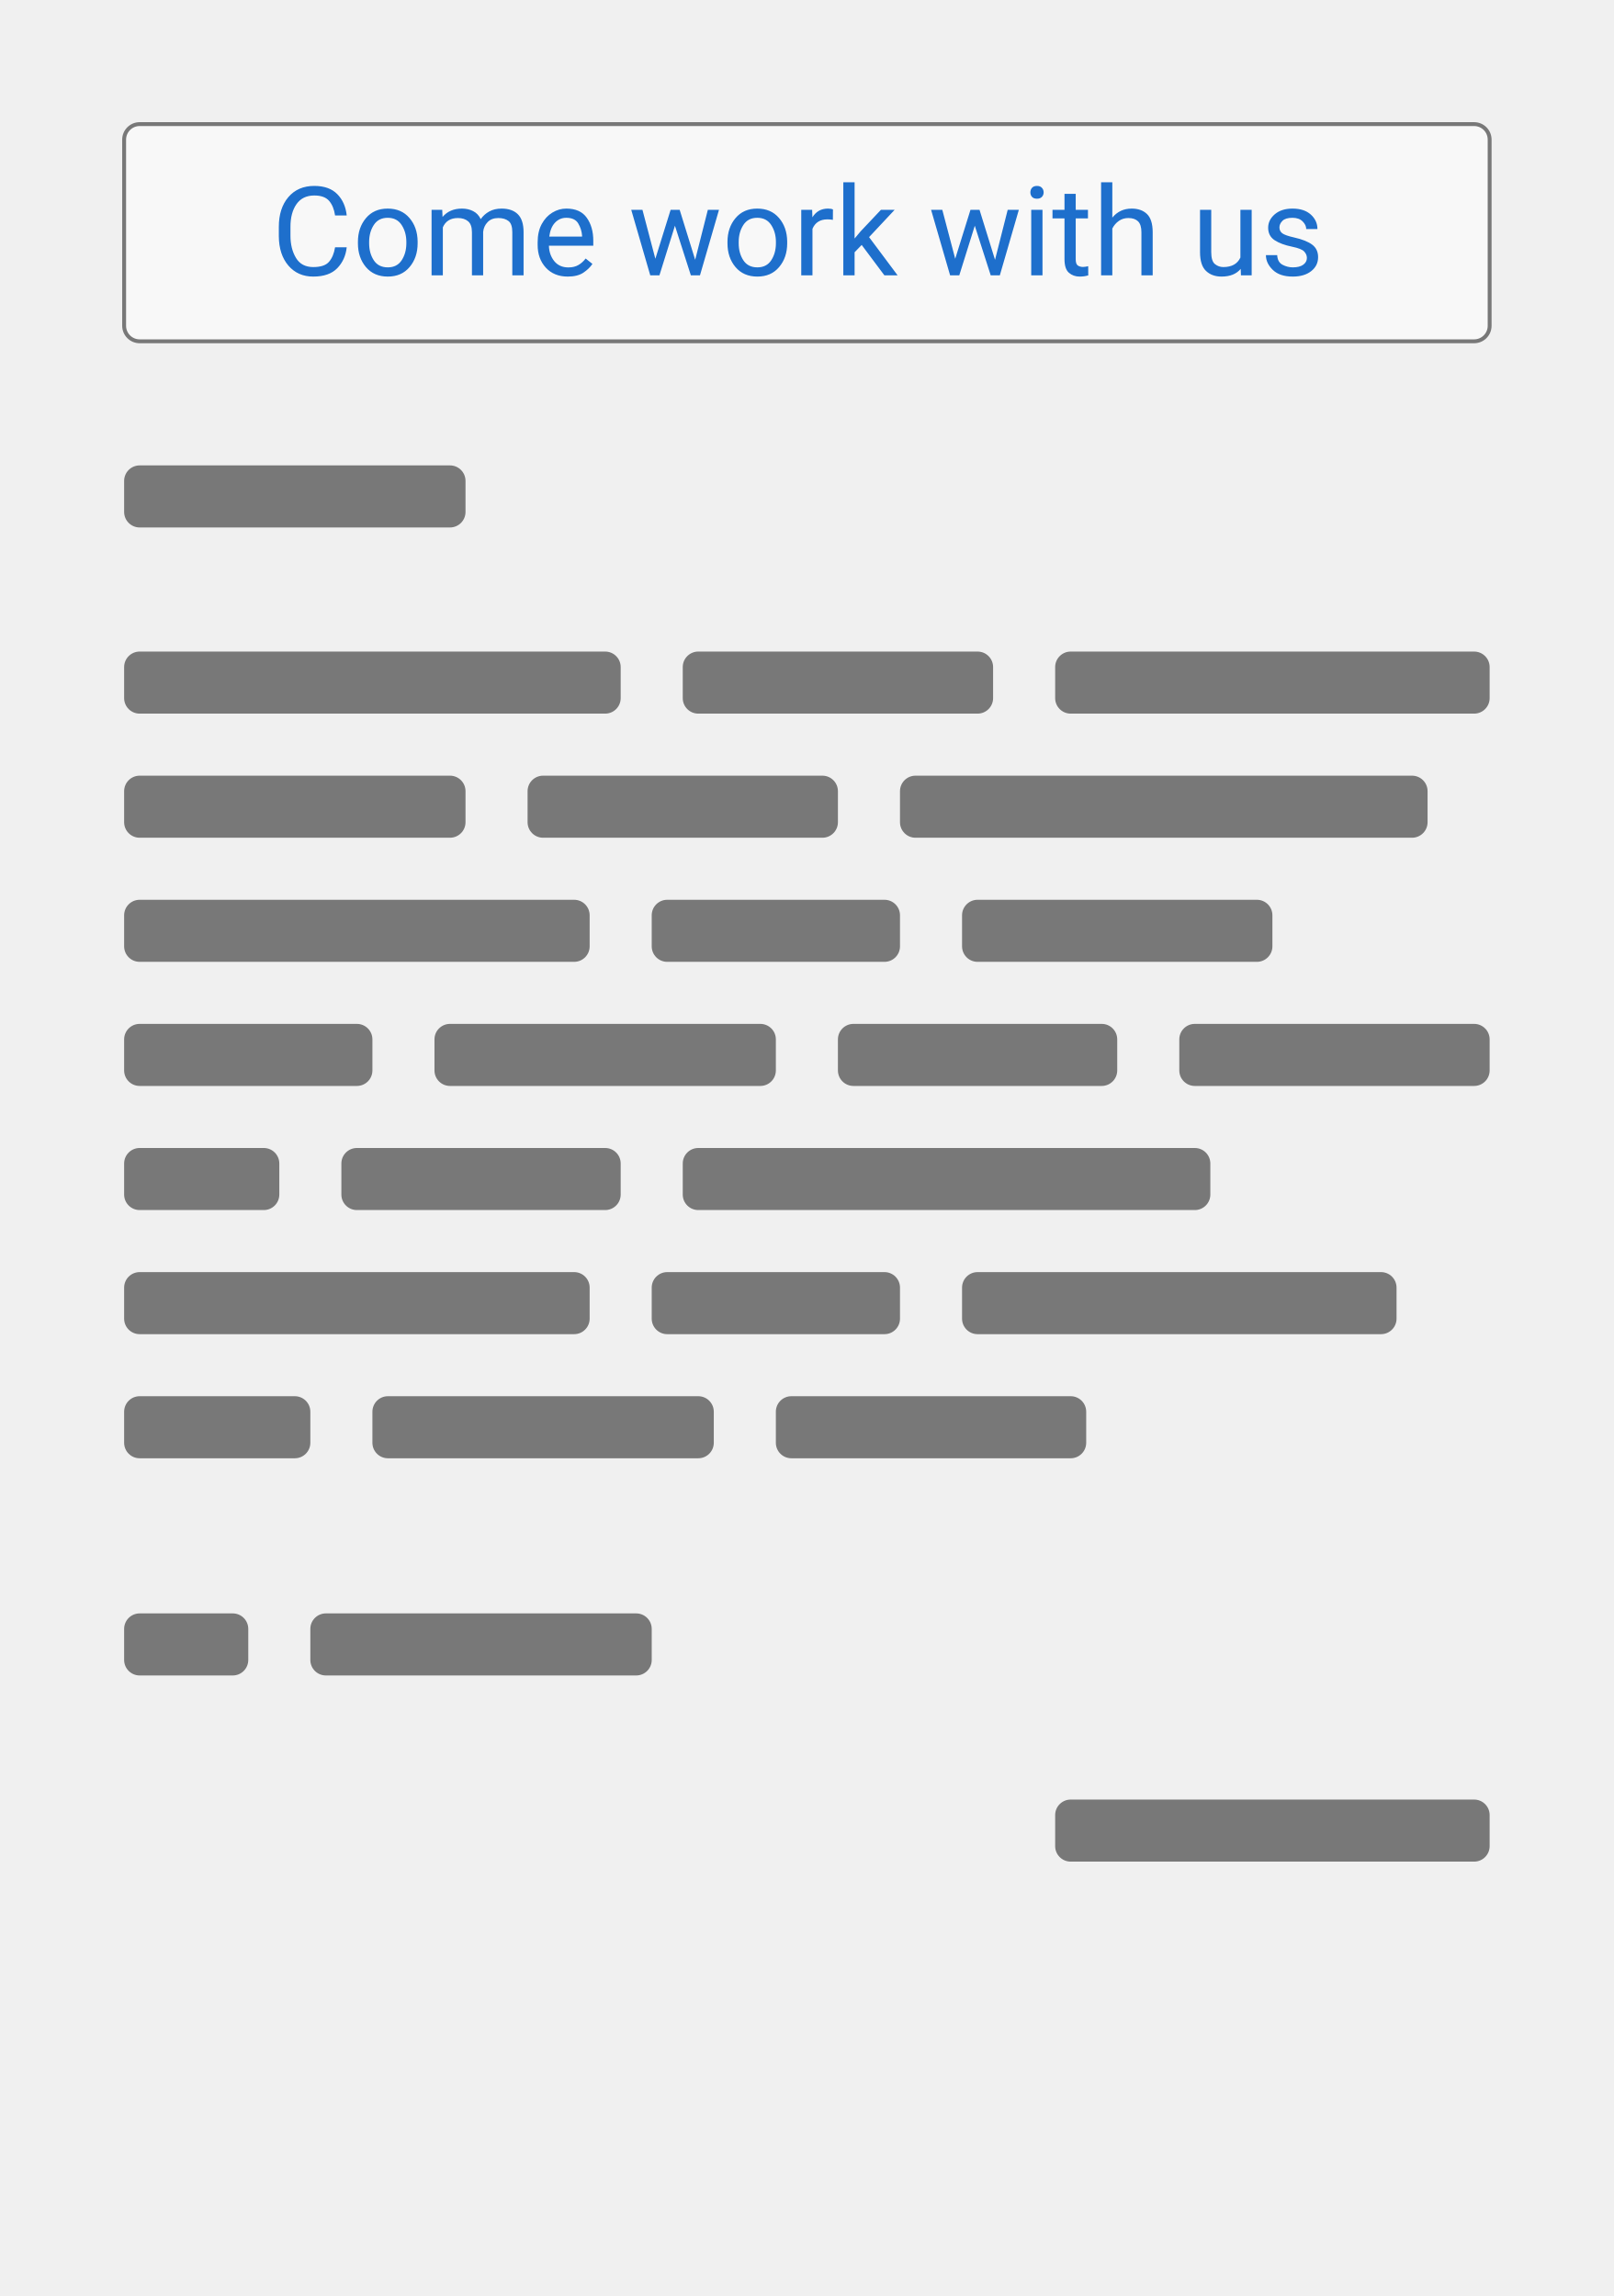
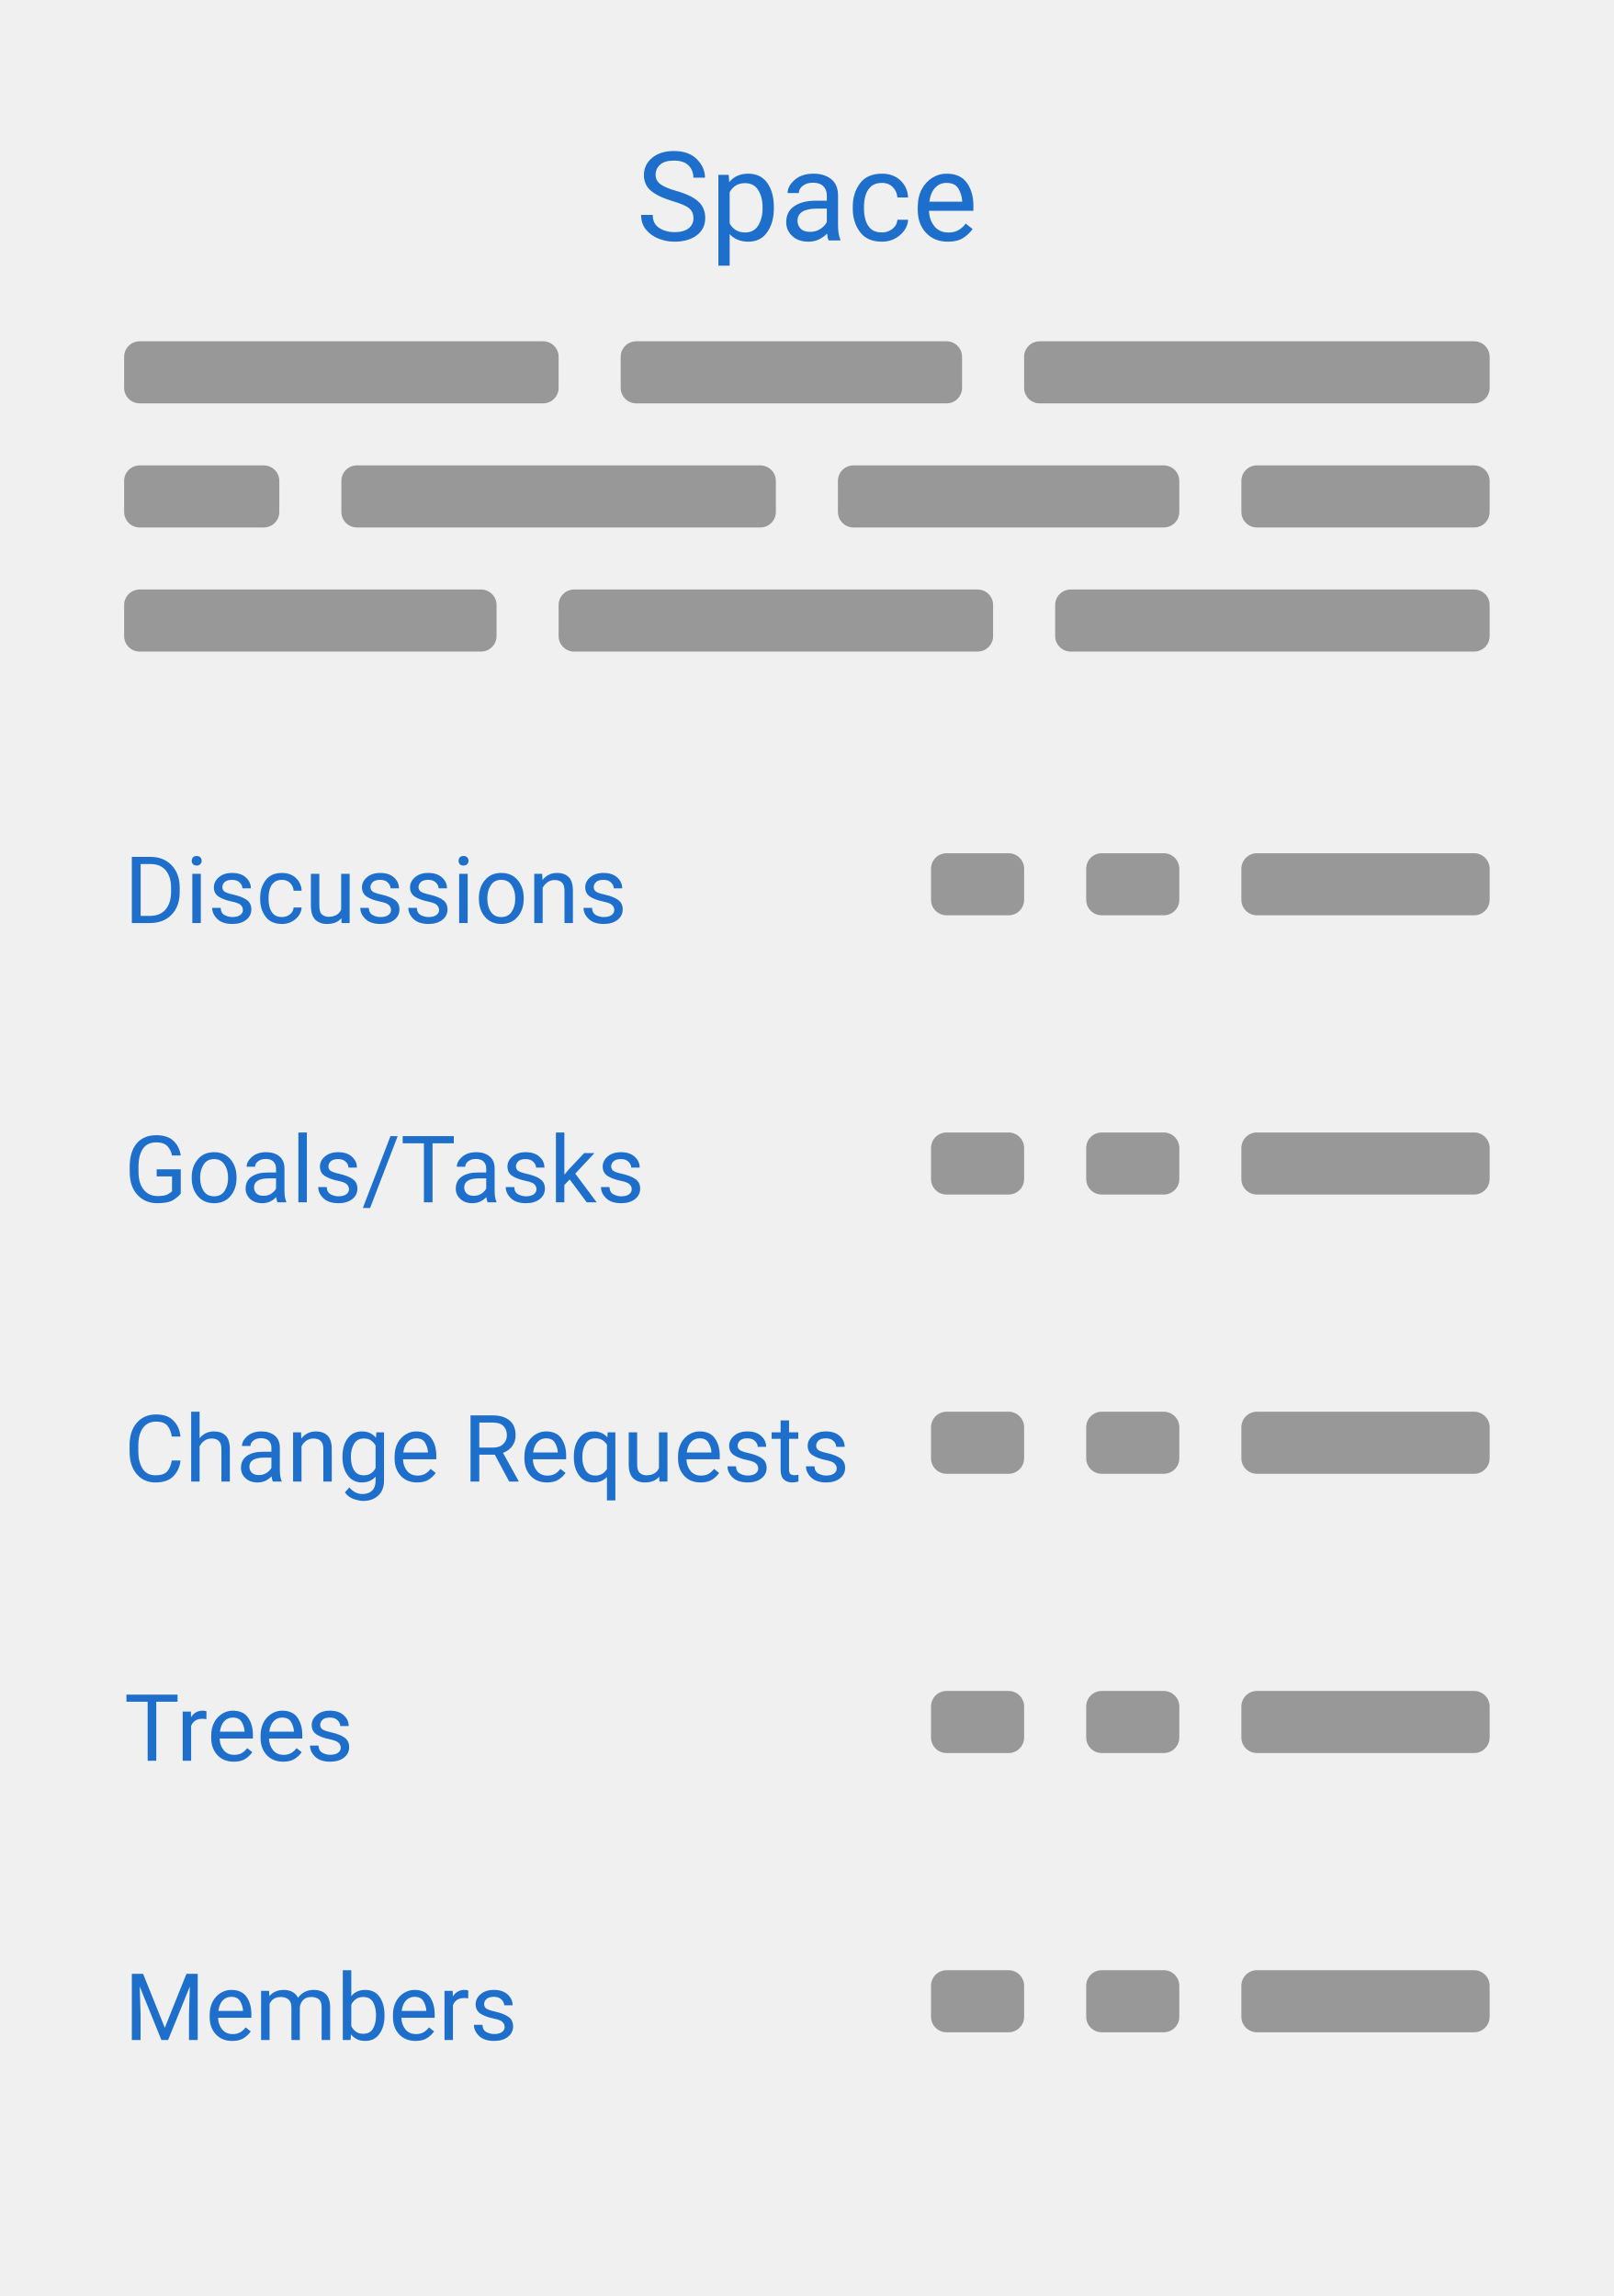
- <svg xmlns="http://www.w3.org/2000/svg" width="416px" height="592px" viewBox="0 0 416 592" version="1.1">
-   <defs />
-   <g id="Page-2" stroke="none" stroke-width="1" fill="none" fill-rule="evenodd">
-     <g id="create-a-space">
-       <rect id="Rectangle-8" stroke="#000000" fill="#FFFFFF" opacity="0.5" x="32" y="32" width="352" height="56" rx="4" />
-       <text id="Come-work-with-us" font-family="Roboto-Regular, Roboto" font-size="32" font-weight="normal" fill="#1E6FCC">
-         <tspan x="70" y="71">Come work with us</tspan>
-       </text>
-       <rect id="Rectangle" fill="#000000" opacity="0.5" x="32" y="168" width="128" height="16" rx="4" />
-       <rect id="Rectangle-Copy-3" fill="#000000" opacity="0.5" x="32" y="120" width="88" height="16" rx="4" />
-       <rect id="Rectangle-Copy-2" fill="#000000" opacity="0.5" x="88" y="296" width="72" height="16" rx="4" />
-       <rect id="Rectangle-Copy-4" fill="#000000" opacity="0.5" x="32" y="296" width="40" height="16" rx="4" />
-       <rect id="Rectangle-Copy-9" fill="#000000" opacity="0.5" x="176" y="168" width="80" height="16" rx="4" />
-       <rect id="Rectangle-Copy-10" fill="#000000" opacity="0.5" x="272" y="168" width="112" height="16" rx="4" />
-       <rect id="Rectangle-Copy" fill="#000000" opacity="0.5" x="32" y="200" width="88" height="16" rx="4" />
-       <rect id="Rectangle-Copy-12" fill="#000000" opacity="0.5" x="232" y="200" width="136" height="16" rx="4" />
-       <rect id="Rectangle-Copy-17" fill="#000000" opacity="0.5" x="176" y="296" width="136" height="16" rx="4" />
-       <rect id="Rectangle-Copy-6" fill="#000000" opacity="0.5" x="248" y="232" width="80" height="16" rx="4" />
-       <rect id="Rectangle-Copy-7" fill="#000000" opacity="0.5" x="304" y="264" width="80" height="16" rx="4" />
-       <rect id="Rectangle-Copy-8" fill="#000000" opacity="0.5" x="32" y="264" width="64" height="16" rx="4" />
-       <rect id="Rectangle-Copy-11" fill="#000000" opacity="0.5" x="112" y="264" width="88" height="16" rx="4" />
-       <rect id="Rectangle-Copy-22" fill="#000000" opacity="0.5" x="96" y="360" width="88" height="16" rx="4" />
-       <rect id="Rectangle-Copy-20" fill="#000000" opacity="0.5" x="32" y="328" width="120" height="16" rx="4" />
-       <rect id="Rectangle-Copy-18" fill="#000000" opacity="0.5" x="248" y="328" width="112" height="16" rx="4" />
-       <rect id="Rectangle-Copy-23" fill="#000000" opacity="0.5" x="80" y="416" width="88" height="16" rx="4" />
-       <rect id="Rectangle-Copy-26" fill="#000000" opacity="0.5" x="272" y="464" width="112" height="16" rx="4" />
-       <rect id="Rectangle-Copy-24" fill="#000000" opacity="0.5" x="32" y="416" width="32" height="16" rx="4" />
-       <rect id="Rectangle-Copy-16" fill="#000000" opacity="0.5" x="216" y="264" width="72" height="16" rx="4" />
-       <rect id="Rectangle-Copy-14" fill="#000000" opacity="0.5" x="136" y="200" width="80" height="16" rx="4" />
-       <rect id="Rectangle-Copy-15" fill="#000000" opacity="0.5" x="32" y="232" width="120" height="16" rx="4" />
-       <rect id="Rectangle-Copy-13" fill="#000000" opacity="0.5" x="168" y="232" width="64" height="16" rx="4" />
-       <rect id="Rectangle-Copy-19" fill="#000000" opacity="0.5" x="168" y="328" width="64" height="16" rx="4" />
-       <rect id="Rectangle-Copy-25" fill="#000000" opacity="0.5" x="200" y="360" width="80" height="16" rx="4" />
-       <rect id="Rectangle-Copy-21" fill="#000000" opacity="0.5" x="32" y="360" width="48" height="16" rx="4" />
-     </g>
+ <svg xmlns="http://www.w3.org/2000/svg" width="416" height="592" viewBox="0 0 416 592">
+   <g fill="none" fill-rule="evenodd">
+     <text font-family="Roboto-Regular, Roboto" font-size="32" fill="#1E6FCC">
+       <tspan x="164" y="62">Space</tspan>
+     </text>
+     <text font-family="Roboto-Regular, Roboto" font-size="24" fill="#1E6FCC">
+       <tspan x="32" y="454">Trees</tspan>
+     </text>
+     <text font-family="Roboto-Regular, Roboto" font-size="24" fill="#1E6FCC">
+       <tspan x="32" y="526">Members</tspan>
+     </text>
+     <text font-family="Roboto-Regular, Roboto" font-size="24" fill="#1E6FCC">
+       <tspan x="32" y="238">Discussions</tspan>
+     </text>
+     <text font-family="Roboto-Regular, Roboto" font-size="24" fill="#1E6FCC">
+       <tspan x="32" y="310">Goals/Tasks</tspan>
+     </text>
+     <text font-family="Roboto-Regular, Roboto" font-size="24" fill="#1E6FCC">
+       <tspan x="32" y="382">Change Requests</tspan>
+     </text>
+     <rect fill="#000" opacity=".37" x="32" y="88" width="112" height="16" rx="4" />
+     <rect fill="#000" opacity=".37" x="160" y="88" width="88" height="16" rx="4" />
+     <rect fill="#000" opacity=".37" x="264" y="88" width="120" height="16" rx="4" />
+     <rect fill="#000" opacity=".37" x="32" y="152" width="96" height="16" rx="4" />
+     <rect fill="#000" opacity=".37" x="144" y="152" width="112" height="16" rx="4" />
+     <rect fill="#000" opacity=".37" x="272" y="152" width="112" height="16" rx="4" />
+     <rect fill="#000" opacity=".37" x="32" y="120" width="40" height="16" rx="4" />
+     <rect fill="#000" opacity=".37" x="88" y="120" width="112" height="16" rx="4" />
+     <rect fill="#000" opacity=".37" x="320" y="120" width="64" height="16" rx="4" />
+     <rect fill="#000" opacity=".37" x="216" y="120" width="88" height="16" rx="4" />
+     <rect fill="#000" opacity=".37" x="240" y="220" width="24" height="16" rx="4" />
+     <rect fill="#000" opacity=".37" x="280" y="220" width="24" height="16" rx="4" />
+     <rect fill="#000" opacity=".37" x="320" y="220" width="64" height="16" rx="4" />
+     <rect fill="#000" opacity=".37" x="240" y="292" width="24" height="16" rx="4" />
+     <rect fill="#000" opacity=".37" x="280" y="292" width="24" height="16" rx="4" />
+     <rect fill="#000" opacity=".37" x="320" y="292" width="64" height="16" rx="4" />
+     <rect fill="#000" opacity=".37" x="240" y="364" width="24" height="16" rx="4" />
+     <rect fill="#000" opacity=".37" x="280" y="364" width="24" height="16" rx="4" />
+     <rect fill="#000" opacity=".37" x="320" y="364" width="64" height="16" rx="4" />
+     <rect fill="#000" opacity=".37" x="240" y="436" width="24" height="16" rx="4" />
+     <rect fill="#000" opacity=".37" x="280" y="436" width="24" height="16" rx="4" />
+     <rect fill="#000" opacity=".37" x="320" y="436" width="64" height="16" rx="4" />
+     <rect fill="#000" opacity=".37" x="240" y="508" width="24" height="16" rx="4" />
+     <rect fill="#000" opacity=".37" x="280" y="508" width="24" height="16" rx="4" />
+     <rect fill="#000" opacity=".37" x="320" y="508" width="64" height="16" rx="4" />
  </g>
</svg>
